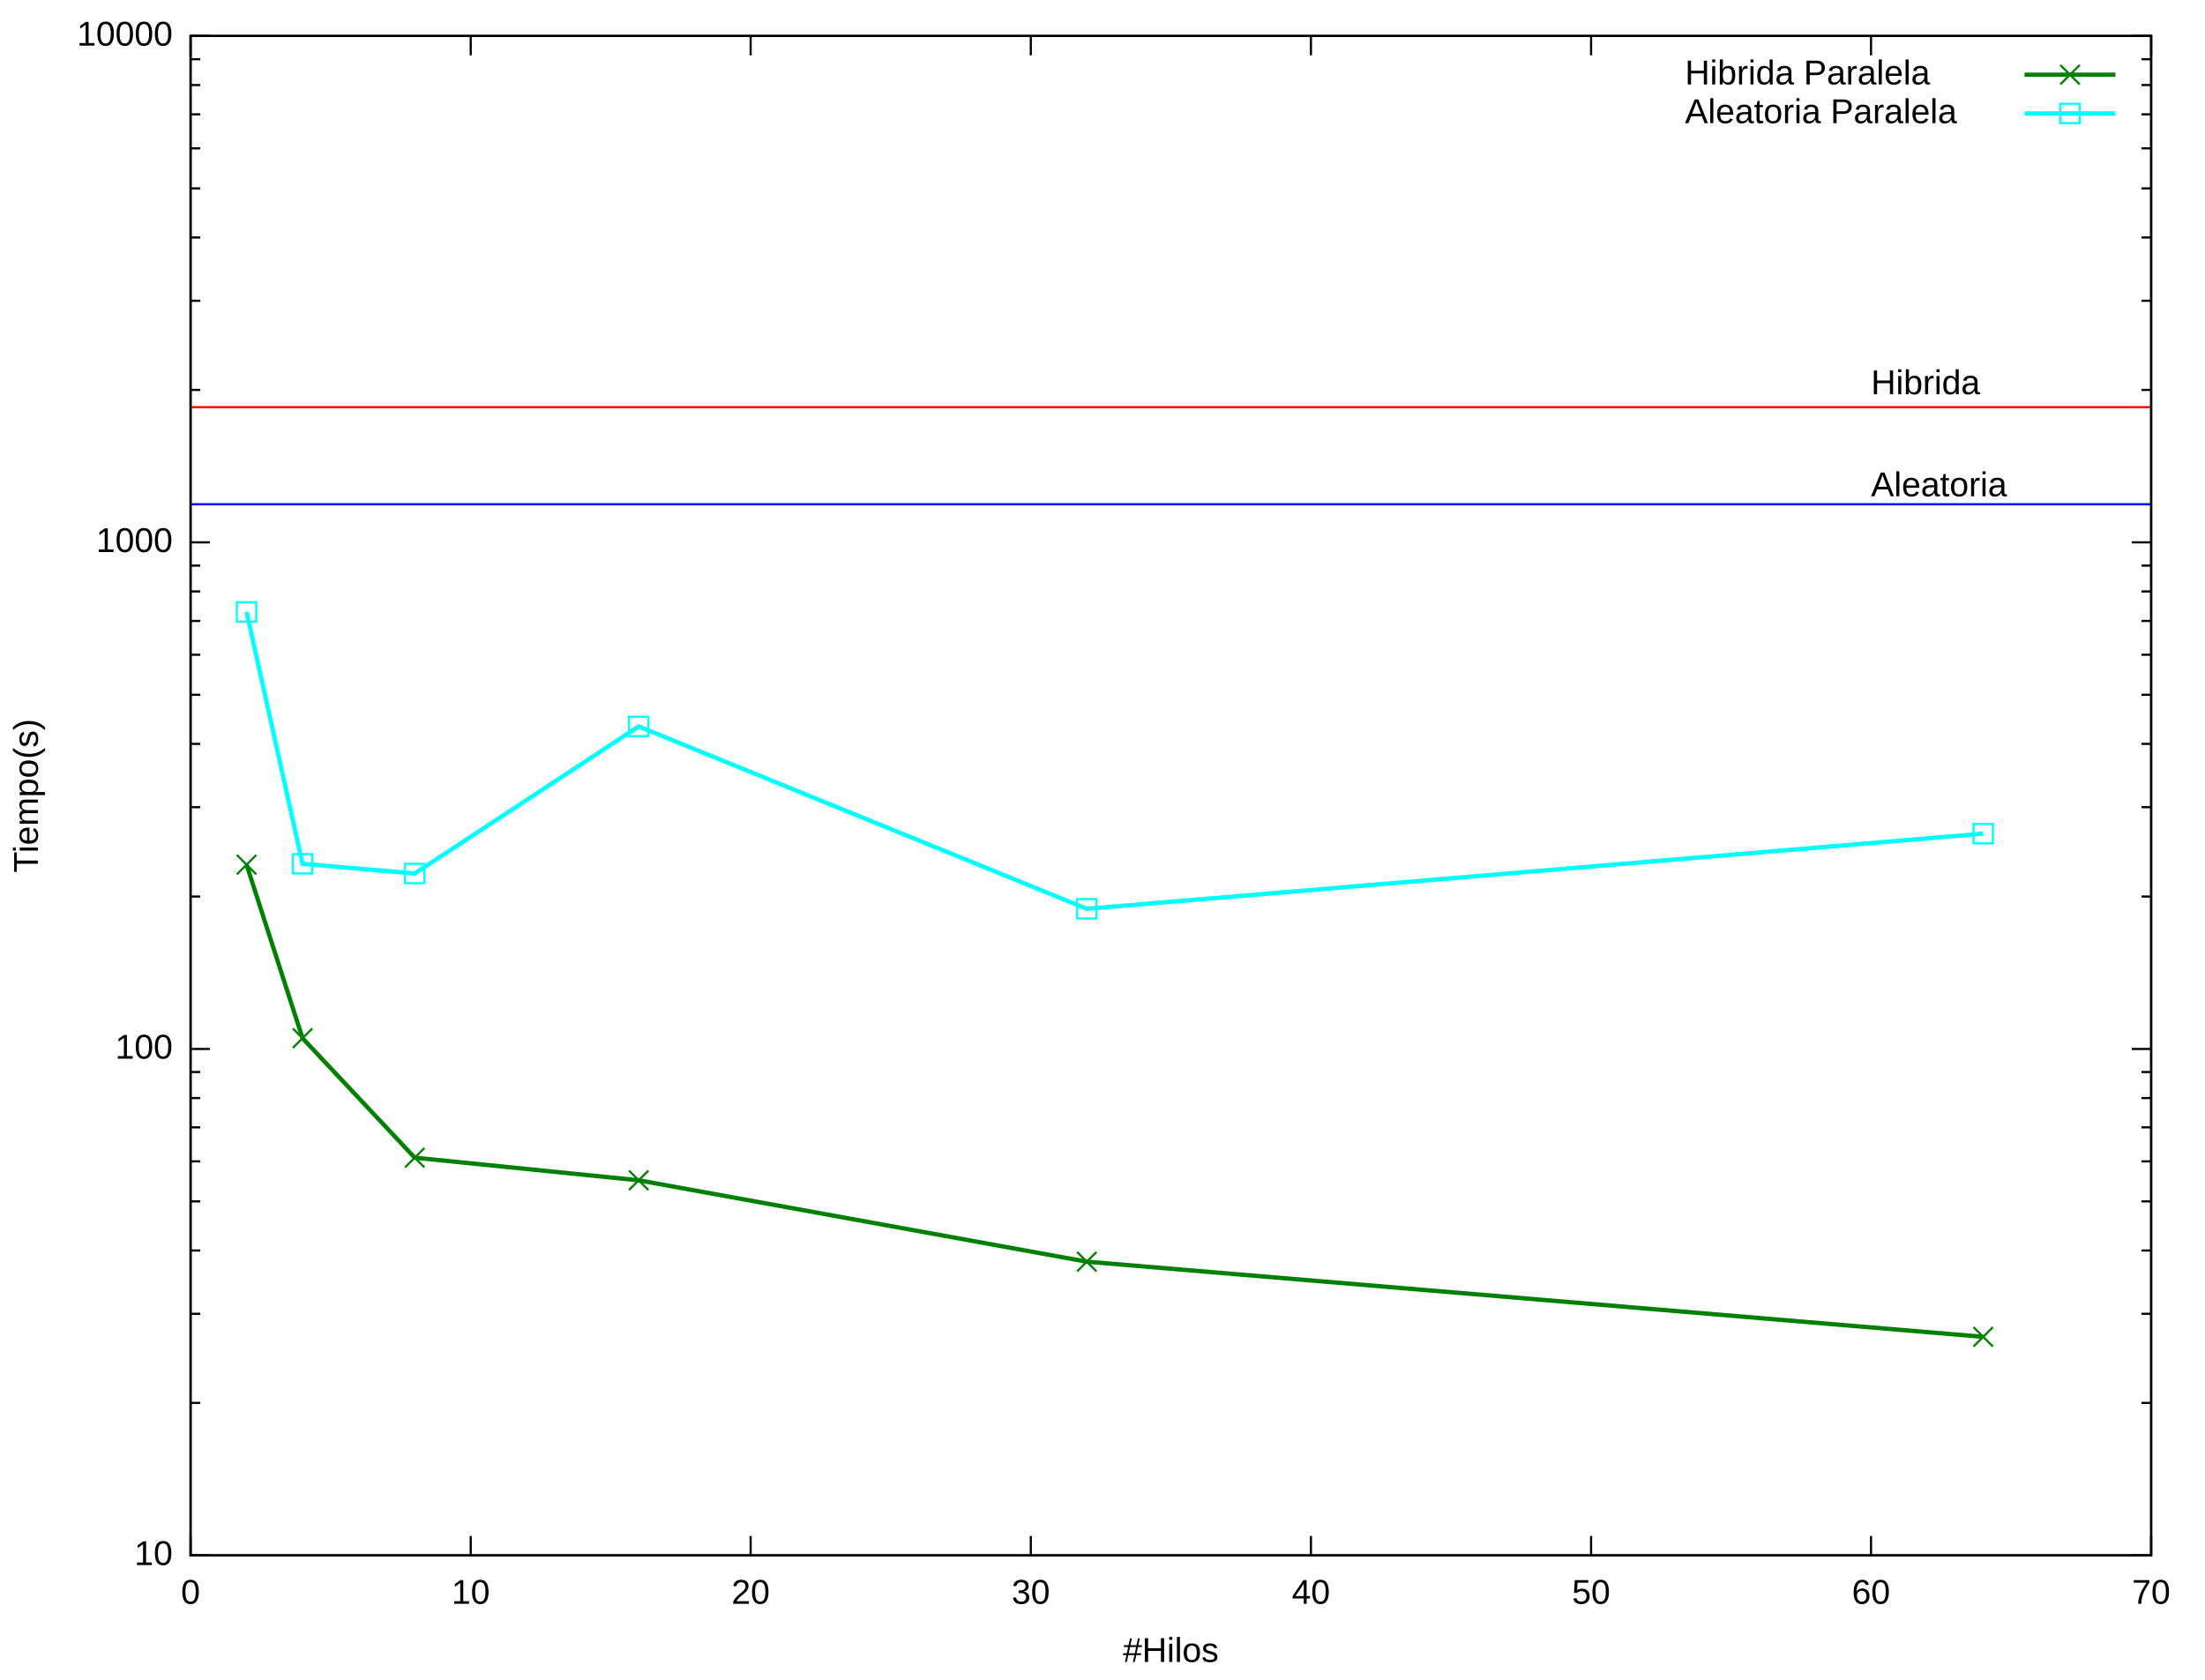
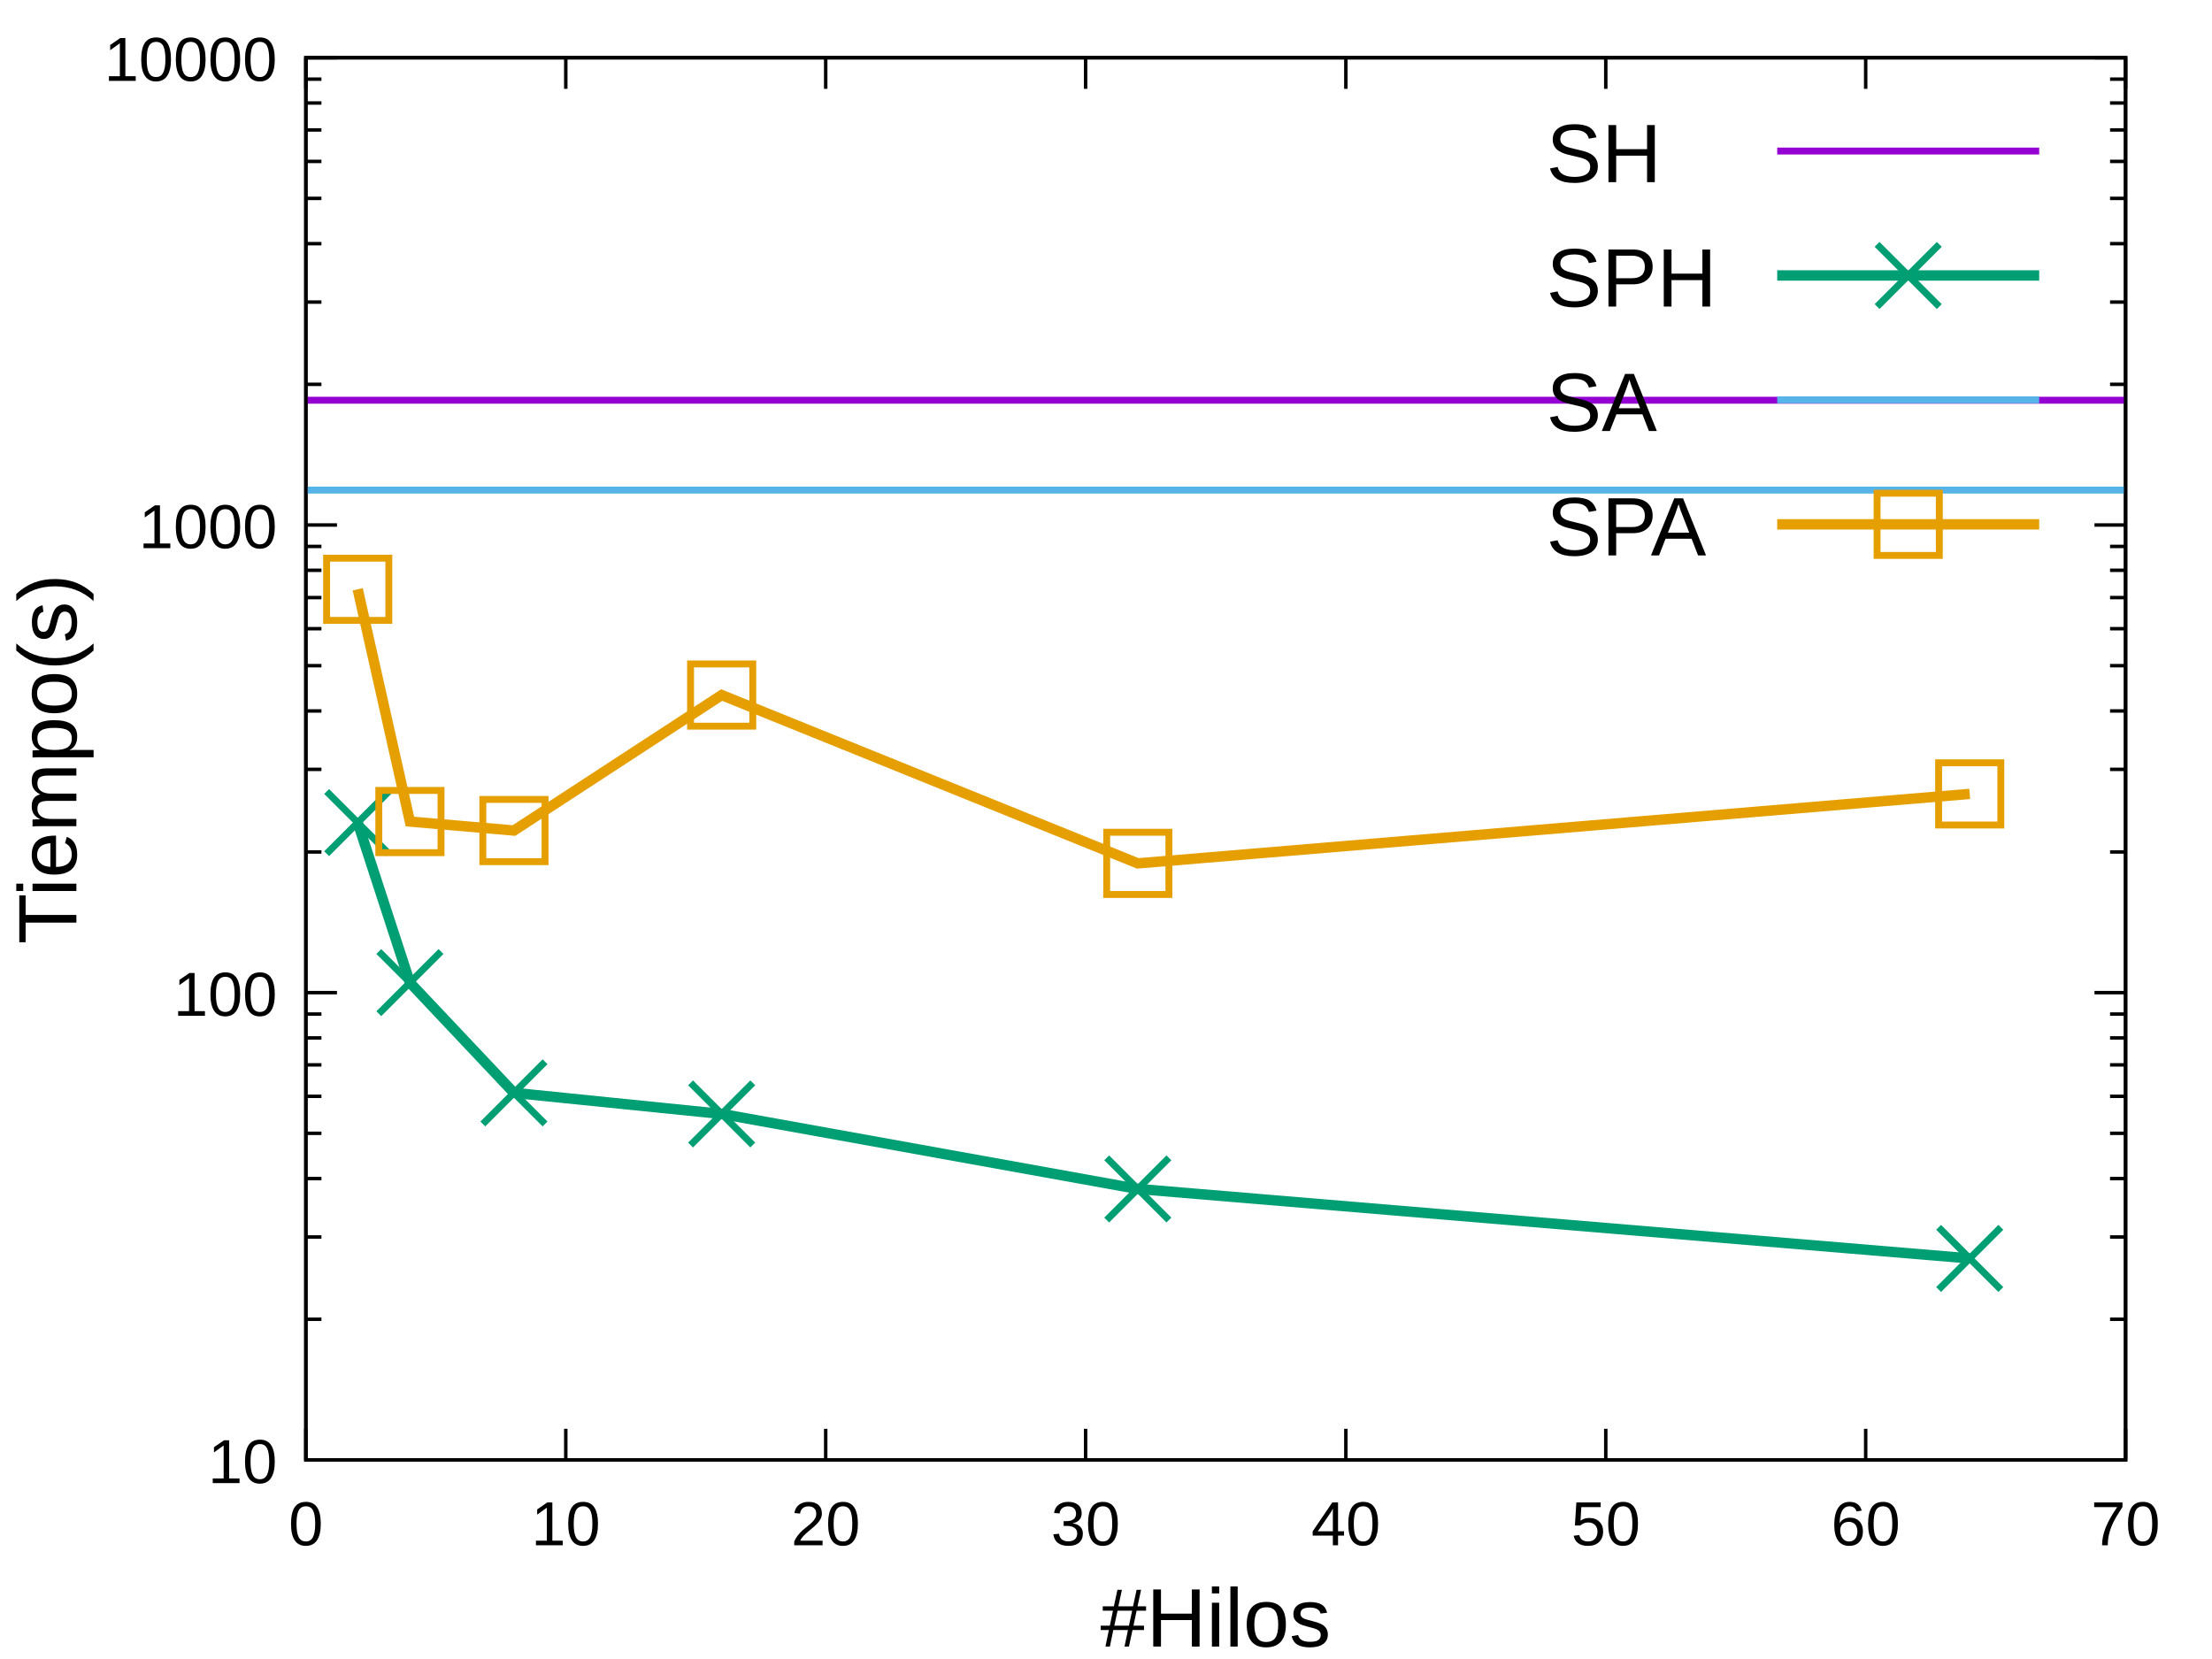
- <svg xmlns="http://www.w3.org/2000/svg" xmlns:xlink="http://www.w3.org/1999/xlink" width="1024" height="780" viewBox="0 0 1024 780">
+ <svg xmlns="http://www.w3.org/2000/svg" xmlns:xlink="http://www.w3.org/1999/xlink" width="640" height="480" viewBox="0 0 640 480">
  <g id="gnuplot_canvas">
-     <rect x="0" y="0" width="1024" height="780" fill="none" />
+     <rect x="0" y="0" width="640" height="480" fill="none" />
    <defs>
      <circle id="gpDot" r="0.5" stroke-width="0.5" />
      <path id="gpPt0" stroke-width="0.222" stroke="currentColor" d="M-1,0 h2 M0,-1 v2" />
      <path id="gpPt1" stroke-width="0.222" stroke="currentColor" d="M-1,-1 L1,1 M1,-1 L-1,1" />
      <path id="gpPt2" stroke-width="0.222" stroke="currentColor" d="M-1,0 L1,0 M0,-1 L0,1 M-1,-1 L1,1 M-1,1 L1,-1" />
      <rect id="gpPt3" stroke-width="0.222" stroke="currentColor" x="-1" y="-1" width="2" height="2" />
      <rect id="gpPt4" stroke-width="0.222" stroke="currentColor" fill="currentColor" x="-1" y="-1" width="2" height="2" />
      <circle id="gpPt5" stroke-width="0.222" stroke="currentColor" cx="0" cy="0" r="1" />
      <use xlink:href="#gpPt5" id="gpPt6" fill="currentColor" stroke="none" />
      <path id="gpPt7" stroke-width="0.222" stroke="currentColor" d="M0,-1.33 L-1.33,0.67 L1.33,0.67 z" />
      <use xlink:href="#gpPt7" id="gpPt8" fill="currentColor" stroke="none" />
      <use xlink:href="#gpPt7" id="gpPt9" stroke="currentColor" transform="rotate(180)" />
      <use xlink:href="#gpPt9" id="gpPt10" fill="currentColor" stroke="none" />
      <use xlink:href="#gpPt3" id="gpPt11" stroke="currentColor" transform="rotate(45)" />
      <use xlink:href="#gpPt11" id="gpPt12" fill="currentColor" stroke="none" />
+       <path id="gpPt13" stroke-width="0.222" stroke="currentColor" d="M0,1.330 L1.265,0.411 L0.782,-1.067 L-0.782,-1.076 L-1.265,0.411 z" />
+       <use xlink:href="#gpPt13" id="gpPt14" fill="currentColor" stroke="none" />
+       <filter id="textbox" filterUnits="objectBoundingBox" x="0" y="0" height="1" width="1">
+         <feFlood flood-color="white" flood-opacity="1" result="bgnd" />
+         <feComposite in="SourceGraphic" in2="bgnd" operator="atop" />
+       </filter>
      <filter id="greybox" filterUnits="objectBoundingBox" x="0" y="0" height="1" width="1">
        <feFlood flood-color="lightgrey" flood-opacity="1" result="grey" />
        <feComposite in="SourceGraphic" in2="grey" operator="atop" />
      </filter>
    </defs>
-     <g style="fill:none; color:white; stroke:black; stroke-width:1.00; stroke-linecap:butt; stroke-linejoin:miter">
- </g>
-     <g style="fill:none; color:black; stroke:currentColor; stroke-width:1.00; stroke-linecap:butt; stroke-linejoin:miter">
-       <path stroke="black" d="M88.5,722.4 L97.5,722.4 M999.0,722.4 L990.0,722.4  " />
-       <g transform="translate(80.2,726.9)" style="stroke:none; fill:black; font-family:Arial; font-size:12.00pt; text-anchor:end">
-         <text> 10</text>
-       </g>
-       <path stroke="black" d="M88.5,651.6 L93.0,651.6 M999.0,651.6 L994.5,651.6 M88.5,610.2 L93.0,610.2 M999.0,610.2 L994.5,610.2    M88.5,580.8 L93.0,580.8 M999.0,580.8 L994.5,580.8 M88.5,558.0 L93.0,558.0 M999.0,558.0 L994.5,558.0    M88.5,539.4 L93.0,539.4 M999.0,539.4 L994.5,539.4 M88.5,523.6 L93.0,523.6 M999.0,523.6 L994.5,523.6    M88.5,510.0 L93.0,510.0 M999.0,510.0 L994.5,510.0 M88.5,497.9 L93.0,497.9 M999.0,497.9 L994.5,497.9    M88.5,487.2 L97.5,487.2 M999.0,487.2 L990.0,487.2  " />
-       <g transform="translate(80.2,491.7)" style="stroke:none; fill:black; font-family:Arial; font-size:12.00pt; text-anchor:end">
-         <text> 100</text>
-       </g>
-       <path stroke="black" d="M88.5,416.4 L93.0,416.4 M999.0,416.4 L994.5,416.4 M88.5,374.9 L93.0,374.9 M999.0,374.9 L994.5,374.9    M88.5,345.5 L93.0,345.5 M999.0,345.5 L994.5,345.5 M88.5,322.7 L93.0,322.7 M999.0,322.7 L994.5,322.7    M88.5,304.1 L93.0,304.1 M999.0,304.1 L994.5,304.1 M88.5,288.4 L93.0,288.4 M999.0,288.4 L994.5,288.4    M88.5,274.7 L93.0,274.7 M999.0,274.7 L994.5,274.7 M88.5,262.7 L93.0,262.7 M999.0,262.7 L994.5,262.7    M88.5,251.9 L97.5,251.9 M999.0,251.9 L990.0,251.9  " />
-       <g transform="translate(80.2,256.4)" style="stroke:none; fill:black; font-family:Arial; font-size:12.00pt; text-anchor:end">
-         <text> 1000</text>
-       </g>
-       <path stroke="black" d="M88.5,181.1 L93.0,181.1 M999.0,181.1 L994.5,181.1 M88.5,139.7 L93.0,139.7 M999.0,139.7 L994.5,139.7    M88.5,110.3 L93.0,110.3 M999.0,110.3 L994.5,110.3 M88.5,87.5 L93.0,87.5 M999.0,87.5 L994.5,87.5    M88.5,68.9 L93.0,68.9 M999.0,68.9 L994.5,68.9 M88.5,53.1 L93.0,53.1 M999.0,53.1 L994.5,53.1    M88.5,39.5 L93.0,39.5 M999.0,39.5 L994.5,39.5 M88.5,27.5 L93.0,27.5 M999.0,27.5 L994.5,27.5    M88.5,16.7 L97.5,16.7 M999.0,16.7 L990.0,16.7  " />
-       <g transform="translate(80.2,21.2)" style="stroke:none; fill:black; font-family:Arial; font-size:12.00pt; text-anchor:end">
-         <text> 10000</text>
-       </g>
-       <path stroke="black" d="M88.5,722.4 L88.5,713.4 M88.5,16.7 L88.5,25.7  " />
-       <g transform="translate(88.5,744.9)" style="stroke:none; fill:black; font-family:Arial; font-size:12.00pt; text-anchor:middle">
-         <text> 0</text>
-       </g>
-       <path stroke="black" d="M218.6,722.4 L218.6,713.4 M218.6,16.7 L218.6,25.7  " />
-       <g transform="translate(218.6,744.9)" style="stroke:none; fill:black; font-family:Arial; font-size:12.00pt; text-anchor:middle">
-         <text> 10</text>
-       </g>
-       <path stroke="black" d="M348.6,722.4 L348.6,713.4 M348.6,16.7 L348.6,25.7  " />
-       <g transform="translate(348.6,744.9)" style="stroke:none; fill:black; font-family:Arial; font-size:12.00pt; text-anchor:middle">
-         <text> 20</text>
-       </g>
-       <path stroke="black" d="M478.7,722.4 L478.7,713.4 M478.7,16.7 L478.7,25.7  " />
-       <g transform="translate(478.7,744.9)" style="stroke:none; fill:black; font-family:Arial; font-size:12.00pt; text-anchor:middle">
-         <text> 30</text>
-       </g>
-       <path stroke="black" d="M608.8,722.4 L608.8,713.4 M608.8,16.7 L608.8,25.7  " />
-       <g transform="translate(608.8,744.9)" style="stroke:none; fill:black; font-family:Arial; font-size:12.00pt; text-anchor:middle">
-         <text> 40</text>
-       </g>
-       <path stroke="black" d="M738.9,722.4 L738.9,713.4 M738.9,16.7 L738.9,25.7  " />
-       <g transform="translate(738.9,744.9)" style="stroke:none; fill:black; font-family:Arial; font-size:12.00pt; text-anchor:middle">
-         <text> 50</text>
-       </g>
-       <path stroke="black" d="M868.9,722.4 L868.9,713.4 M868.9,16.7 L868.9,25.7  " />
-       <g transform="translate(868.9,744.9)" style="stroke:none; fill:black; font-family:Arial; font-size:12.00pt; text-anchor:middle">
-         <text> 60</text>
-       </g>
-       <path stroke="black" d="M999.0,722.4 L999.0,713.4 M999.0,16.7 L999.0,25.7  " />
-       <g transform="translate(999.0,744.9)" style="stroke:none; fill:black; font-family:Arial; font-size:12.00pt; text-anchor:middle">
-         <text> 70</text>
-       </g>
-       <path stroke="black" d="M88.5,16.7 L88.5,722.4 L999.0,722.4 L999.0,16.7 L88.5,16.7 Z  " />
-       <g transform="translate(17.6,369.6) rotate(270)" style="stroke:none; fill:black; font-family:Arial; font-size:12.00pt; text-anchor:middle">
-         <text>Tiempo(s)</text>
-       </g>
-       <g transform="translate(543.7,771.9)" style="stroke:none; fill:black; font-family:Arial; font-size:12.00pt; text-anchor:middle">
-         <text>#Hilos</text>
-       </g>
-       <g transform="translate(543.7,30.2)" style="stroke:none; fill:black; font-family:Arial; font-size:12.00pt; text-anchor:middle">
+     <g fill="none" color="white" stroke="black" stroke-width="1.00" stroke-linecap="butt" stroke-linejoin="miter">
+ </g>
+     <g fill="none" color="black" stroke="currentColor" stroke-width="1.00" stroke-linecap="butt" stroke-linejoin="miter">
+       <path stroke="black" d="M88.5,422.4 L97.5,422.4 M615.0,422.4 L606.0,422.4  " />
+       <g transform="translate(80.2,429.1)" stroke="none" fill="black" font-family="Arial" font-size="18.00" text-anchor="end">
+         <text>
+           <tspan font-family="Arial"> 10</tspan>
+         </text>
+       </g>
+     </g>
+     <g fill="none" color="black" stroke="currentColor" stroke-width="1.00" stroke-linecap="butt" stroke-linejoin="miter">
+       <path stroke="black" d="M88.5,381.7 L93.0,381.7 M615.0,381.7 L610.5,381.7 M88.5,357.9 L93.0,357.9 M615.0,357.9 L610.5,357.9   M88.5,341.0 L93.0,341.0 M615.0,341.0 L610.5,341.0 M88.5,327.9 L93.0,327.9 M615.0,327.9 L610.5,327.9   M88.5,317.2 L93.0,317.2 M615.0,317.2 L610.5,317.2 M88.5,308.1 L93.0,308.1 M615.0,308.1 L610.5,308.1   M88.5,300.3 L93.0,300.3 M615.0,300.3 L610.5,300.3 M88.5,293.4 L93.0,293.4 M615.0,293.4 L610.5,293.4   M88.5,287.2 L97.5,287.2 M615.0,287.2 L606.0,287.2  " />
+       <g transform="translate(80.2,293.9)" stroke="none" fill="black" font-family="Arial" font-size="18.00" text-anchor="end">
+         <text>
+           <tspan font-family="Arial"> 100</tspan>
+         </text>
+       </g>
+     </g>
+     <g fill="none" color="black" stroke="currentColor" stroke-width="1.00" stroke-linecap="butt" stroke-linejoin="miter">
+       <path stroke="black" d="M88.5,246.5 L93.0,246.5 M615.0,246.5 L610.5,246.5 M88.5,222.6 L93.0,222.6 M615.0,222.6 L610.5,222.6   M88.5,205.7 L93.0,205.7 M615.0,205.7 L610.5,205.7 M88.5,192.6 L93.0,192.6 M615.0,192.6 L610.5,192.6   M88.5,181.9 L93.0,181.9 M615.0,181.9 L610.5,181.9 M88.5,172.9 L93.0,172.9 M615.0,172.9 L610.5,172.9   M88.5,165.0 L93.0,165.0 M615.0,165.0 L610.5,165.0 M88.5,158.1 L93.0,158.1 M615.0,158.1 L610.5,158.1   M88.5,151.9 L97.5,151.9 M615.0,151.9 L606.0,151.9  " />
+       <g transform="translate(80.2,158.6)" stroke="none" fill="black" font-family="Arial" font-size="18.00" text-anchor="end">
+         <text>
+           <tspan font-family="Arial"> 1000</tspan>
+         </text>
+       </g>
+     </g>
+     <g fill="none" color="black" stroke="currentColor" stroke-width="1.00" stroke-linecap="butt" stroke-linejoin="miter">
+       <path stroke="black" d="M88.5,111.2 L93.0,111.2 M615.0,111.2 L610.5,111.2 M88.5,87.4 L93.0,87.4 M615.0,87.4 L610.5,87.4   M88.5,70.5 L93.0,70.5 M615.0,70.5 L610.5,70.5 M88.5,57.4 L93.0,57.4 M615.0,57.4 L610.5,57.4   M88.5,46.7 L93.0,46.7 M615.0,46.7 L610.5,46.7 M88.5,37.6 L93.0,37.6 M615.0,37.6 L610.5,37.6   M88.5,29.8 L93.0,29.8 M615.0,29.8 L610.5,29.8 M88.5,22.9 L93.0,22.9 M615.0,22.9 L610.5,22.9   M88.5,16.7 L97.5,16.7 M615.0,16.7 L606.0,16.7  " />
+       <g transform="translate(80.2,23.4)" stroke="none" fill="black" font-family="Arial" font-size="18.00" text-anchor="end">
+         <text>
+           <tspan font-family="Arial"> 10000</tspan>
+         </text>
+       </g>
+     </g>
+     <g fill="none" color="black" stroke="currentColor" stroke-width="1.00" stroke-linecap="butt" stroke-linejoin="miter">
+       <path stroke="black" d="M88.5,422.4 L88.5,413.4 M88.5,16.7 L88.5,25.7  " />
+       <g transform="translate(88.5,447.1)" stroke="none" fill="black" font-family="Arial" font-size="18.00" text-anchor="middle">
+         <text>
+           <tspan font-family="Arial"> 0</tspan>
+         </text>
+       </g>
+     </g>
+     <g fill="none" color="black" stroke="currentColor" stroke-width="1.00" stroke-linecap="butt" stroke-linejoin="miter">
+       <path stroke="black" d="M163.7,422.4 L163.7,413.4 M163.7,16.7 L163.7,25.7  " />
+       <g transform="translate(163.7,447.1)" stroke="none" fill="black" font-family="Arial" font-size="18.00" text-anchor="middle">
+         <text>
+           <tspan font-family="Arial"> 10</tspan>
+         </text>
+       </g>
+     </g>
+     <g fill="none" color="black" stroke="currentColor" stroke-width="1.00" stroke-linecap="butt" stroke-linejoin="miter">
+       <path stroke="black" d="M238.9,422.4 L238.9,413.4 M238.9,16.7 L238.9,25.7  " />
+       <g transform="translate(238.9,447.1)" stroke="none" fill="black" font-family="Arial" font-size="18.00" text-anchor="middle">
+         <text>
+           <tspan font-family="Arial"> 20</tspan>
+         </text>
+       </g>
+     </g>
+     <g fill="none" color="black" stroke="currentColor" stroke-width="1.00" stroke-linecap="butt" stroke-linejoin="miter">
+       <path stroke="black" d="M314.1,422.4 L314.1,413.4 M314.1,16.7 L314.1,25.7  " />
+       <g transform="translate(314.1,447.1)" stroke="none" fill="black" font-family="Arial" font-size="18.00" text-anchor="middle">
+         <text>
+           <tspan font-family="Arial"> 30</tspan>
+         </text>
+       </g>
+     </g>
+     <g fill="none" color="black" stroke="currentColor" stroke-width="1.00" stroke-linecap="butt" stroke-linejoin="miter">
+       <path stroke="black" d="M389.4,422.4 L389.4,413.4 M389.4,16.7 L389.4,25.7  " />
+       <g transform="translate(389.4,447.1)" stroke="none" fill="black" font-family="Arial" font-size="18.00" text-anchor="middle">
+         <text>
+           <tspan font-family="Arial"> 40</tspan>
+         </text>
+       </g>
+     </g>
+     <g fill="none" color="black" stroke="currentColor" stroke-width="1.00" stroke-linecap="butt" stroke-linejoin="miter">
+       <path stroke="black" d="M464.6,422.4 L464.6,413.4 M464.6,16.7 L464.6,25.7  " />
+       <g transform="translate(464.6,447.1)" stroke="none" fill="black" font-family="Arial" font-size="18.00" text-anchor="middle">
+         <text>
+           <tspan font-family="Arial"> 50</tspan>
+         </text>
+       </g>
+     </g>
+     <g fill="none" color="black" stroke="currentColor" stroke-width="1.00" stroke-linecap="butt" stroke-linejoin="miter">
+       <path stroke="black" d="M539.8,422.4 L539.8,413.4 M539.8,16.7 L539.8,25.7  " />
+       <g transform="translate(539.8,447.1)" stroke="none" fill="black" font-family="Arial" font-size="18.00" text-anchor="middle">
+         <text>
+           <tspan font-family="Arial"> 60</tspan>
+         </text>
+       </g>
+     </g>
+     <g fill="none" color="black" stroke="currentColor" stroke-width="1.00" stroke-linecap="butt" stroke-linejoin="miter">
+       <path stroke="black" d="M615.0,422.4 L615.0,413.4 M615.0,16.7 L615.0,25.7  " />
+       <g transform="translate(615.0,447.1)" stroke="none" fill="black" font-family="Arial" font-size="18.00" text-anchor="middle">
+         <text>
+           <tspan font-family="Arial"> 70</tspan>
+         </text>
+       </g>
+     </g>
+     <g fill="none" color="black" stroke="currentColor" stroke-width="1.00" stroke-linecap="butt" stroke-linejoin="miter">
+ </g>
+     <g fill="none" color="black" stroke="currentColor" stroke-width="1.00" stroke-linecap="butt" stroke-linejoin="miter">
+       <path stroke="black" d="M88.5,16.7 L88.5,422.4 L615.0,422.4 L615.0,16.7 L88.5,16.7 Z  " />
+     </g>
+     <g fill="none" color="black" stroke="currentColor" stroke-width="1.00" stroke-linecap="butt" stroke-linejoin="miter">
+       <g transform="translate(22.1,219.6) rotate(270)" stroke="none" fill="black" font-family="Arial" font-size="24.00" text-anchor="middle">
+         <text>
+           <tspan font-family="Arial">Tiempo(s)</tspan>
+         </text>
+       </g>
+     </g>
+     <g fill="none" color="black" stroke="currentColor" stroke-width="1.00" stroke-linecap="butt" stroke-linejoin="miter">
+       <g transform="translate(351.7,476.4)" stroke="none" fill="black" font-family="Arial" font-size="24.00" text-anchor="middle">
+         <text>
+           <tspan font-family="Arial">#Hilos</tspan>
+         </text>
+       </g>
+     </g>
+     <g fill="none" color="black" stroke="currentColor" stroke-width="1.00" stroke-linecap="butt" stroke-linejoin="miter">
+       <g transform="translate(351.7,30.2)" stroke="none" fill="black" font-family="Arial" font-size="12.00" text-anchor="middle">
        <text />
      </g>
-       <g transform="translate(868.9,183.1)" style="stroke:none; fill:black; font-family:Arial; font-size:12.00pt; text-anchor:start">
-         <text>Hibrida</text>
-       </g>
-       <g transform="translate(868.9,230.5)" style="stroke:none; fill:black; font-family:Arial; font-size:12.00pt; text-anchor:start">
-         <text>Aleatoria</text>
-       </g>
    </g>
    <g id="gnuplot_plot_1">
-       <g style="fill:none; color:red; stroke:currentColor; stroke-width:1.00; stroke-linecap:butt; stroke-linejoin:miter">
-         <path stroke="red" d="M88.5,189.1 L97.7,189.1 L106.9,189.1 L116.1,189.1 L125.3,189.1 L134.5,189.1 L143.7,189.1 L152.9,189.1    L162.1,189.1 L171.3,189.1 L180.5,189.1 L189.7,189.1 L198.9,189.1 L208.1,189.1 L217.3,189.1 L226.5,189.1    L235.7,189.1 L244.8,189.1 L254.0,189.1 L263.2,189.1 L272.4,189.1 L281.6,189.1 L290.8,189.1 L300.0,189.1    L309.2,189.1 L318.4,189.1 L327.6,189.1 L336.8,189.1 L346.0,189.1 L355.2,189.1 L364.4,189.1 L373.6,189.1    L382.8,189.1 L392.0,189.1 L401.2,189.1 L410.4,189.1 L419.6,189.1 L428.8,189.1 L438.0,189.1 L447.2,189.1    L456.4,189.1 L465.6,189.1 L474.8,189.1 L484.0,189.1 L493.2,189.1 L502.4,189.1 L511.6,189.1 L520.8,189.1    L530.0,189.1 L539.2,189.1 L548.3,189.1 L557.5,189.1 L566.7,189.1 L575.9,189.1 L585.1,189.1 L594.3,189.1    L603.5,189.1 L612.7,189.1 L621.9,189.1 L631.1,189.1 L640.3,189.1 L649.5,189.1 L658.7,189.1 L667.9,189.1    L677.1,189.1 L686.3,189.1 L695.5,189.1 L704.7,189.1 L713.9,189.1 L723.1,189.1 L732.3,189.1 L741.5,189.1    L750.7,189.1 L759.9,189.1 L769.1,189.1 L778.3,189.1 L787.5,189.1 L796.7,189.1 L805.9,189.1 L815.1,189.1    L824.3,189.1 L833.5,189.1 L842.7,189.1 L851.8,189.1 L861.0,189.1 L870.2,189.1 L879.4,189.1 L888.6,189.1    L897.8,189.1 L907.0,189.1 L916.2,189.1 L925.4,189.1 L934.6,189.1 L943.8,189.1 L953.0,189.1 L962.2,189.1    L971.4,189.1 L980.6,189.1 L989.8,189.1 L999.0,189.1  " />
+       <g fill="none" color="white" stroke="black" stroke-width="2.00" stroke-linecap="butt" stroke-linejoin="miter">
+ </g>
+       <g fill="none" color="black" stroke="currentColor" stroke-width="2.00" stroke-linecap="butt" stroke-linejoin="miter">
+         <g transform="translate(447.4,52.7)" stroke="none" fill="black" font-family="Arial" font-size="24.00" text-anchor="start">
+           <text>
+             <tspan font-family="Arial">SH</tspan>
+           </text>
+         </g>
+       </g>
+       <g fill="none" color="black" stroke="currentColor" stroke-width="2.00" stroke-linecap="butt" stroke-linejoin="miter">
+         <path stroke="rgb(148,   0, 211)" d="M514.2,43.7 L590.0,43.7 M88.5,115.8 L93.8,115.8 L99.1,115.8 L104.5,115.8 L109.8,115.8 L115.1,115.8   L120.4,115.8 L125.7,115.8 L131.0,115.8 L136.4,115.8 L141.7,115.8 L147.0,115.8 L152.3,115.8 L157.6,115.8   L163.0,115.8 L168.3,115.8 L173.6,115.8 L178.9,115.8 L184.2,115.8 L189.5,115.8 L194.9,115.8 L200.2,115.8   L205.5,115.8 L210.8,115.8 L216.1,115.8 L221.5,115.8 L226.8,115.8 L232.1,115.8 L237.4,115.8 L242.7,115.8   L248.0,115.8 L253.4,115.8 L258.7,115.8 L264.0,115.8 L269.3,115.8 L274.6,115.8 L280.0,115.8 L285.3,115.8   L290.6,115.8 L295.9,115.8 L301.2,115.8 L306.5,115.8 L311.9,115.8 L317.2,115.8 L322.5,115.8 L327.8,115.8   L333.1,115.8 L338.5,115.8 L343.8,115.8 L349.1,115.8 L354.4,115.8 L359.7,115.8 L365.0,115.8 L370.4,115.8   L375.7,115.8 L381.0,115.8 L386.3,115.8 L391.6,115.8 L397.0,115.8 L402.3,115.8 L407.6,115.8 L412.9,115.8   L418.2,115.8 L423.5,115.8 L428.9,115.8 L434.2,115.8 L439.5,115.8 L444.8,115.8 L450.1,115.8 L455.5,115.8   L460.8,115.8 L466.1,115.8 L471.4,115.8 L476.7,115.8 L482.0,115.8 L487.4,115.8 L492.7,115.8 L498.0,115.8   L503.3,115.8 L508.6,115.8 L514.0,115.8 L519.3,115.8 L524.6,115.8 L529.9,115.8 L535.2,115.8 L540.5,115.8   L545.9,115.8 L551.2,115.8 L556.5,115.8 L561.8,115.8 L567.1,115.8 L572.5,115.8 L577.8,115.8 L583.1,115.8   L588.4,115.8 L593.7,115.8 L599.0,115.8 L604.4,115.8 L609.7,115.8 L615.0,115.8  " />
      </g>
    </g>
    <g id="gnuplot_plot_2">
-       <g style="fill:none; color:white; stroke:red; stroke-width:2.00; stroke-linecap:butt; stroke-linejoin:miter">
- </g>
-       <g style="fill:none; color:green; stroke:currentColor; stroke-width:2.00; stroke-linecap:butt; stroke-linejoin:miter">
-         <g transform="translate(782.5,39.2)" style="stroke:none; fill:black; font-family:Arial; font-size:12.00pt; text-anchor:start">
-           <text>Hibrida Paralela</text>
-         </g>
-         <path d="M940.2,34.7 L982.4,34.7 M114.5,401.6 L140.5,482.2 L192.6,537.7 L296.6,548.2 L504.7,586.0 L921.0,620.9     " />
-         <use xlink:href="#gpPt1" transform="translate(114.5,401.6) scale(4.50)" />
-         <use xlink:href="#gpPt1" transform="translate(140.5,482.2) scale(4.50)" />
-         <use xlink:href="#gpPt1" transform="translate(192.6,537.7) scale(4.50)" />
-         <use xlink:href="#gpPt1" transform="translate(296.6,548.2) scale(4.50)" />
-         <use xlink:href="#gpPt1" transform="translate(504.7,586.0) scale(4.50)" />
-         <use xlink:href="#gpPt1" transform="translate(921.0,620.9) scale(4.50)" />
-         <use xlink:href="#gpPt1" transform="translate(961.3,34.7) scale(4.50)" />
+       <g fill="none" color="white" stroke="rgb(148,   0, 211)" stroke-width="3.00" stroke-linecap="butt" stroke-linejoin="miter">
+ </g>
+       <g fill="none" color="black" stroke="currentColor" stroke-width="3.00" stroke-linecap="butt" stroke-linejoin="miter">
+         <g transform="translate(447.4,88.7)" stroke="none" fill="black" font-family="Arial" font-size="24.00" text-anchor="start">
+           <text>
+             <tspan font-family="Arial">SPH</tspan>
+           </text>
+         </g>
+       </g>
+       <g fill="none" color="black" stroke="currentColor" stroke-width="3.00" stroke-linecap="butt" stroke-linejoin="miter">
+         <path stroke="rgb(  0, 158, 115)" d="M514.2,79.7 L590.0,79.7 M103.5,238.0 L118.6,284.3 L148.7,316.2 L208.8,322.3 L329.2,344.0 L569.9,364.1    " />
+         <use xlink:href="#gpPt1" transform="translate(103.5,238.0) scale(9.00)" color="rgb(  0, 158, 115)" />
+         <use xlink:href="#gpPt1" transform="translate(118.6,284.3) scale(9.00)" color="rgb(  0, 158, 115)" />
+         <use xlink:href="#gpPt1" transform="translate(148.7,316.2) scale(9.00)" color="rgb(  0, 158, 115)" />
+         <use xlink:href="#gpPt1" transform="translate(208.8,322.3) scale(9.00)" color="rgb(  0, 158, 115)" />
+         <use xlink:href="#gpPt1" transform="translate(329.2,344.0) scale(9.00)" color="rgb(  0, 158, 115)" />
+         <use xlink:href="#gpPt1" transform="translate(569.9,364.1) scale(9.00)" color="rgb(  0, 158, 115)" />
+         <use xlink:href="#gpPt1" transform="translate(552.1,79.7) scale(9.00)" color="rgb(  0, 158, 115)" />
      </g>
    </g>
    <g id="gnuplot_plot_3">
-       <g style="fill:none; color:white; stroke:currentColor; stroke-width:1.00; stroke-linecap:butt; stroke-linejoin:miter">
- </g>
-       <g style="fill:none; color:blue; stroke:currentColor; stroke-width:1.00; stroke-linecap:butt; stroke-linejoin:miter">
-         <path stroke="blue" d="M88.5,234.2 L97.7,234.2 L106.9,234.2 L116.1,234.2 L125.3,234.2 L134.5,234.2 L143.7,234.2 L152.9,234.2    L162.1,234.2 L171.3,234.2 L180.5,234.2 L189.7,234.2 L198.9,234.2 L208.1,234.2 L217.3,234.2 L226.5,234.2    L235.7,234.2 L244.8,234.2 L254.0,234.2 L263.2,234.2 L272.4,234.2 L281.6,234.2 L290.8,234.2 L300.0,234.2    L309.2,234.2 L318.4,234.2 L327.6,234.2 L336.8,234.2 L346.0,234.2 L355.2,234.2 L364.4,234.2 L373.6,234.2    L382.8,234.2 L392.0,234.2 L401.2,234.2 L410.4,234.2 L419.6,234.2 L428.8,234.2 L438.0,234.2 L447.2,234.2    L456.4,234.2 L465.6,234.2 L474.8,234.2 L484.0,234.2 L493.2,234.2 L502.4,234.2 L511.6,234.2 L520.8,234.2    L530.0,234.2 L539.2,234.2 L548.3,234.2 L557.5,234.2 L566.7,234.2 L575.9,234.2 L585.1,234.2 L594.3,234.2    L603.5,234.2 L612.7,234.2 L621.9,234.2 L631.1,234.2 L640.3,234.2 L649.5,234.2 L658.7,234.2 L667.9,234.2    L677.1,234.2 L686.3,234.2 L695.5,234.2 L704.7,234.2 L713.9,234.2 L723.1,234.2 L732.3,234.2 L741.5,234.2    L750.7,234.2 L759.9,234.2 L769.1,234.2 L778.3,234.2 L787.5,234.2 L796.7,234.2 L805.9,234.2 L815.1,234.2    L824.3,234.2 L833.5,234.2 L842.7,234.2 L851.8,234.2 L861.0,234.2 L870.2,234.2 L879.4,234.2 L888.6,234.2    L897.8,234.2 L907.0,234.2 L916.2,234.2 L925.4,234.2 L934.6,234.2 L943.8,234.2 L953.0,234.2 L962.2,234.2    L971.4,234.2 L980.6,234.2 L989.8,234.2 L999.0,234.2  " />
+       <g fill="none" color="white" stroke="rgb(  0, 158, 115)" stroke-width="2.00" stroke-linecap="butt" stroke-linejoin="miter">
+ </g>
+       <g fill="none" color="black" stroke="currentColor" stroke-width="2.00" stroke-linecap="butt" stroke-linejoin="miter">
+         <g transform="translate(447.4,124.7)" stroke="none" fill="black" font-family="Arial" font-size="24.00" text-anchor="start">
+           <text>
+             <tspan font-family="Arial">SA</tspan>
+           </text>
+         </g>
+       </g>
+       <g fill="none" color="black" stroke="currentColor" stroke-width="2.00" stroke-linecap="butt" stroke-linejoin="miter">
+         <path stroke="rgb( 86, 180, 233)" d="M514.2,115.7 L590.0,115.7 M88.5,141.8 L93.8,141.8 L99.1,141.8 L104.5,141.8 L109.8,141.8 L115.1,141.8   L120.4,141.8 L125.7,141.8 L131.0,141.8 L136.4,141.8 L141.7,141.8 L147.0,141.8 L152.3,141.8 L157.6,141.8   L163.0,141.8 L168.3,141.8 L173.6,141.8 L178.9,141.8 L184.2,141.8 L189.5,141.8 L194.9,141.8 L200.2,141.8   L205.5,141.8 L210.8,141.8 L216.1,141.8 L221.5,141.8 L226.8,141.8 L232.1,141.8 L237.4,141.8 L242.7,141.8   L248.0,141.8 L253.4,141.8 L258.7,141.8 L264.0,141.8 L269.3,141.8 L274.6,141.8 L280.0,141.8 L285.3,141.8   L290.6,141.8 L295.9,141.8 L301.2,141.8 L306.5,141.8 L311.9,141.8 L317.2,141.8 L322.5,141.8 L327.8,141.8   L333.1,141.8 L338.5,141.8 L343.8,141.8 L349.1,141.8 L354.4,141.8 L359.7,141.8 L365.0,141.8 L370.4,141.8   L375.7,141.8 L381.0,141.8 L386.3,141.8 L391.6,141.8 L397.0,141.8 L402.3,141.8 L407.6,141.8 L412.9,141.8   L418.2,141.8 L423.5,141.8 L428.9,141.8 L434.2,141.8 L439.5,141.8 L444.8,141.8 L450.1,141.8 L455.5,141.8   L460.8,141.8 L466.1,141.8 L471.4,141.8 L476.7,141.8 L482.0,141.8 L487.4,141.8 L492.7,141.8 L498.0,141.8   L503.3,141.8 L508.6,141.8 L514.0,141.8 L519.3,141.8 L524.6,141.8 L529.9,141.8 L535.2,141.8 L540.5,141.8   L545.9,141.8 L551.2,141.8 L556.5,141.8 L561.8,141.8 L567.1,141.8 L572.5,141.8 L577.8,141.8 L583.1,141.8   L588.4,141.8 L593.7,141.8 L599.0,141.8 L604.4,141.8 L609.7,141.8 L615.0,141.8  " />
      </g>
    </g>
    <g id="gnuplot_plot_4">
-       <g style="fill:none; color:white; stroke:blue; stroke-width:2.00; stroke-linecap:butt; stroke-linejoin:miter">
- </g>
-       <g style="fill:none; color:cyan; stroke:currentColor; stroke-width:2.00; stroke-linecap:butt; stroke-linejoin:miter">
-         <g transform="translate(782.5,57.2)" style="stroke:none; fill:black; font-family:Arial; font-size:12.00pt; text-anchor:start">
-           <text>Aleatoria Paralela</text>
-         </g>
-         <path d="M940.2,52.7 L982.4,52.7 M114.5,284.2 L140.5,401.2 L192.6,405.7 L296.6,337.4 L504.7,422.1 L921.0,387.2     " />
-         <use xlink:href="#gpPt3" transform="translate(114.5,284.2) scale(4.50)" />
-         <use xlink:href="#gpPt3" transform="translate(140.5,401.2) scale(4.50)" />
-         <use xlink:href="#gpPt3" transform="translate(192.6,405.7) scale(4.50)" />
-         <use xlink:href="#gpPt3" transform="translate(296.6,337.4) scale(4.50)" />
-         <use xlink:href="#gpPt3" transform="translate(504.7,422.1) scale(4.50)" />
-         <use xlink:href="#gpPt3" transform="translate(921.0,387.2) scale(4.50)" />
-         <use xlink:href="#gpPt3" transform="translate(961.3,52.7) scale(4.50)" />
-       </g>
-     </g>
-     <g style="fill:none; color:white; stroke:currentColor; stroke-width:1.00; stroke-linecap:butt; stroke-linejoin:miter">
- </g>
-     <g style="fill:none; color:black; stroke:currentColor; stroke-width:1.00; stroke-linecap:butt; stroke-linejoin:miter">
-       <path stroke="black" d="M88.5,16.7 L88.5,722.4 L999.0,722.4 L999.0,16.7 L88.5,16.7 Z  " />
-     </g>
+       <g fill="none" color="white" stroke="rgb( 86, 180, 233)" stroke-width="3.00" stroke-linecap="butt" stroke-linejoin="miter">
+ </g>
+       <g fill="none" color="black" stroke="currentColor" stroke-width="3.00" stroke-linecap="butt" stroke-linejoin="miter">
+         <g transform="translate(447.4,160.7)" stroke="none" fill="black" font-family="Arial" font-size="24.00" text-anchor="start">
+           <text>
+             <tspan font-family="Arial">SPA</tspan>
+           </text>
+         </g>
+       </g>
+       <g fill="none" color="black" stroke="currentColor" stroke-width="3.00" stroke-linecap="butt" stroke-linejoin="miter">
+         <path stroke="rgb(230, 159,   0)" d="M514.2,151.7 L590.0,151.7 M103.5,170.5 L118.6,237.7 L148.7,240.3 L208.8,201.1 L329.2,249.8 L569.9,229.7    " />
+         <use xlink:href="#gpPt3" transform="translate(103.5,170.5) scale(9.00)" color="rgb(230, 159,   0)" />
+         <use xlink:href="#gpPt3" transform="translate(118.6,237.7) scale(9.00)" color="rgb(230, 159,   0)" />
+         <use xlink:href="#gpPt3" transform="translate(148.7,240.3) scale(9.00)" color="rgb(230, 159,   0)" />
+         <use xlink:href="#gpPt3" transform="translate(208.8,201.1) scale(9.00)" color="rgb(230, 159,   0)" />
+         <use xlink:href="#gpPt3" transform="translate(329.2,249.8) scale(9.00)" color="rgb(230, 159,   0)" />
+         <use xlink:href="#gpPt3" transform="translate(569.9,229.7) scale(9.00)" color="rgb(230, 159,   0)" />
+         <use xlink:href="#gpPt3" transform="translate(552.1,151.7) scale(9.00)" color="rgb(230, 159,   0)" />
+       </g>
+     </g>
+     <g fill="none" color="white" stroke="rgb(230, 159,   0)" stroke-width="2.00" stroke-linecap="butt" stroke-linejoin="miter">
+ </g>
+     <g fill="none" color="black" stroke="currentColor" stroke-width="2.00" stroke-linecap="butt" stroke-linejoin="miter">
+ </g>
+     <g fill="none" color="black" stroke="black" stroke-width="1.00" stroke-linecap="butt" stroke-linejoin="miter">
+ </g>
+     <g fill="none" color="black" stroke="currentColor" stroke-width="1.00" stroke-linecap="butt" stroke-linejoin="miter">
+       <path stroke="black" d="M88.5,16.7 L88.5,422.4 L615.0,422.4 L615.0,16.7 L88.5,16.7 Z  " />
+     </g>
+     <g fill="none" color="black" stroke="currentColor" stroke-width="1.00" stroke-linecap="butt" stroke-linejoin="miter">
+ </g>
  </g>
</svg>
